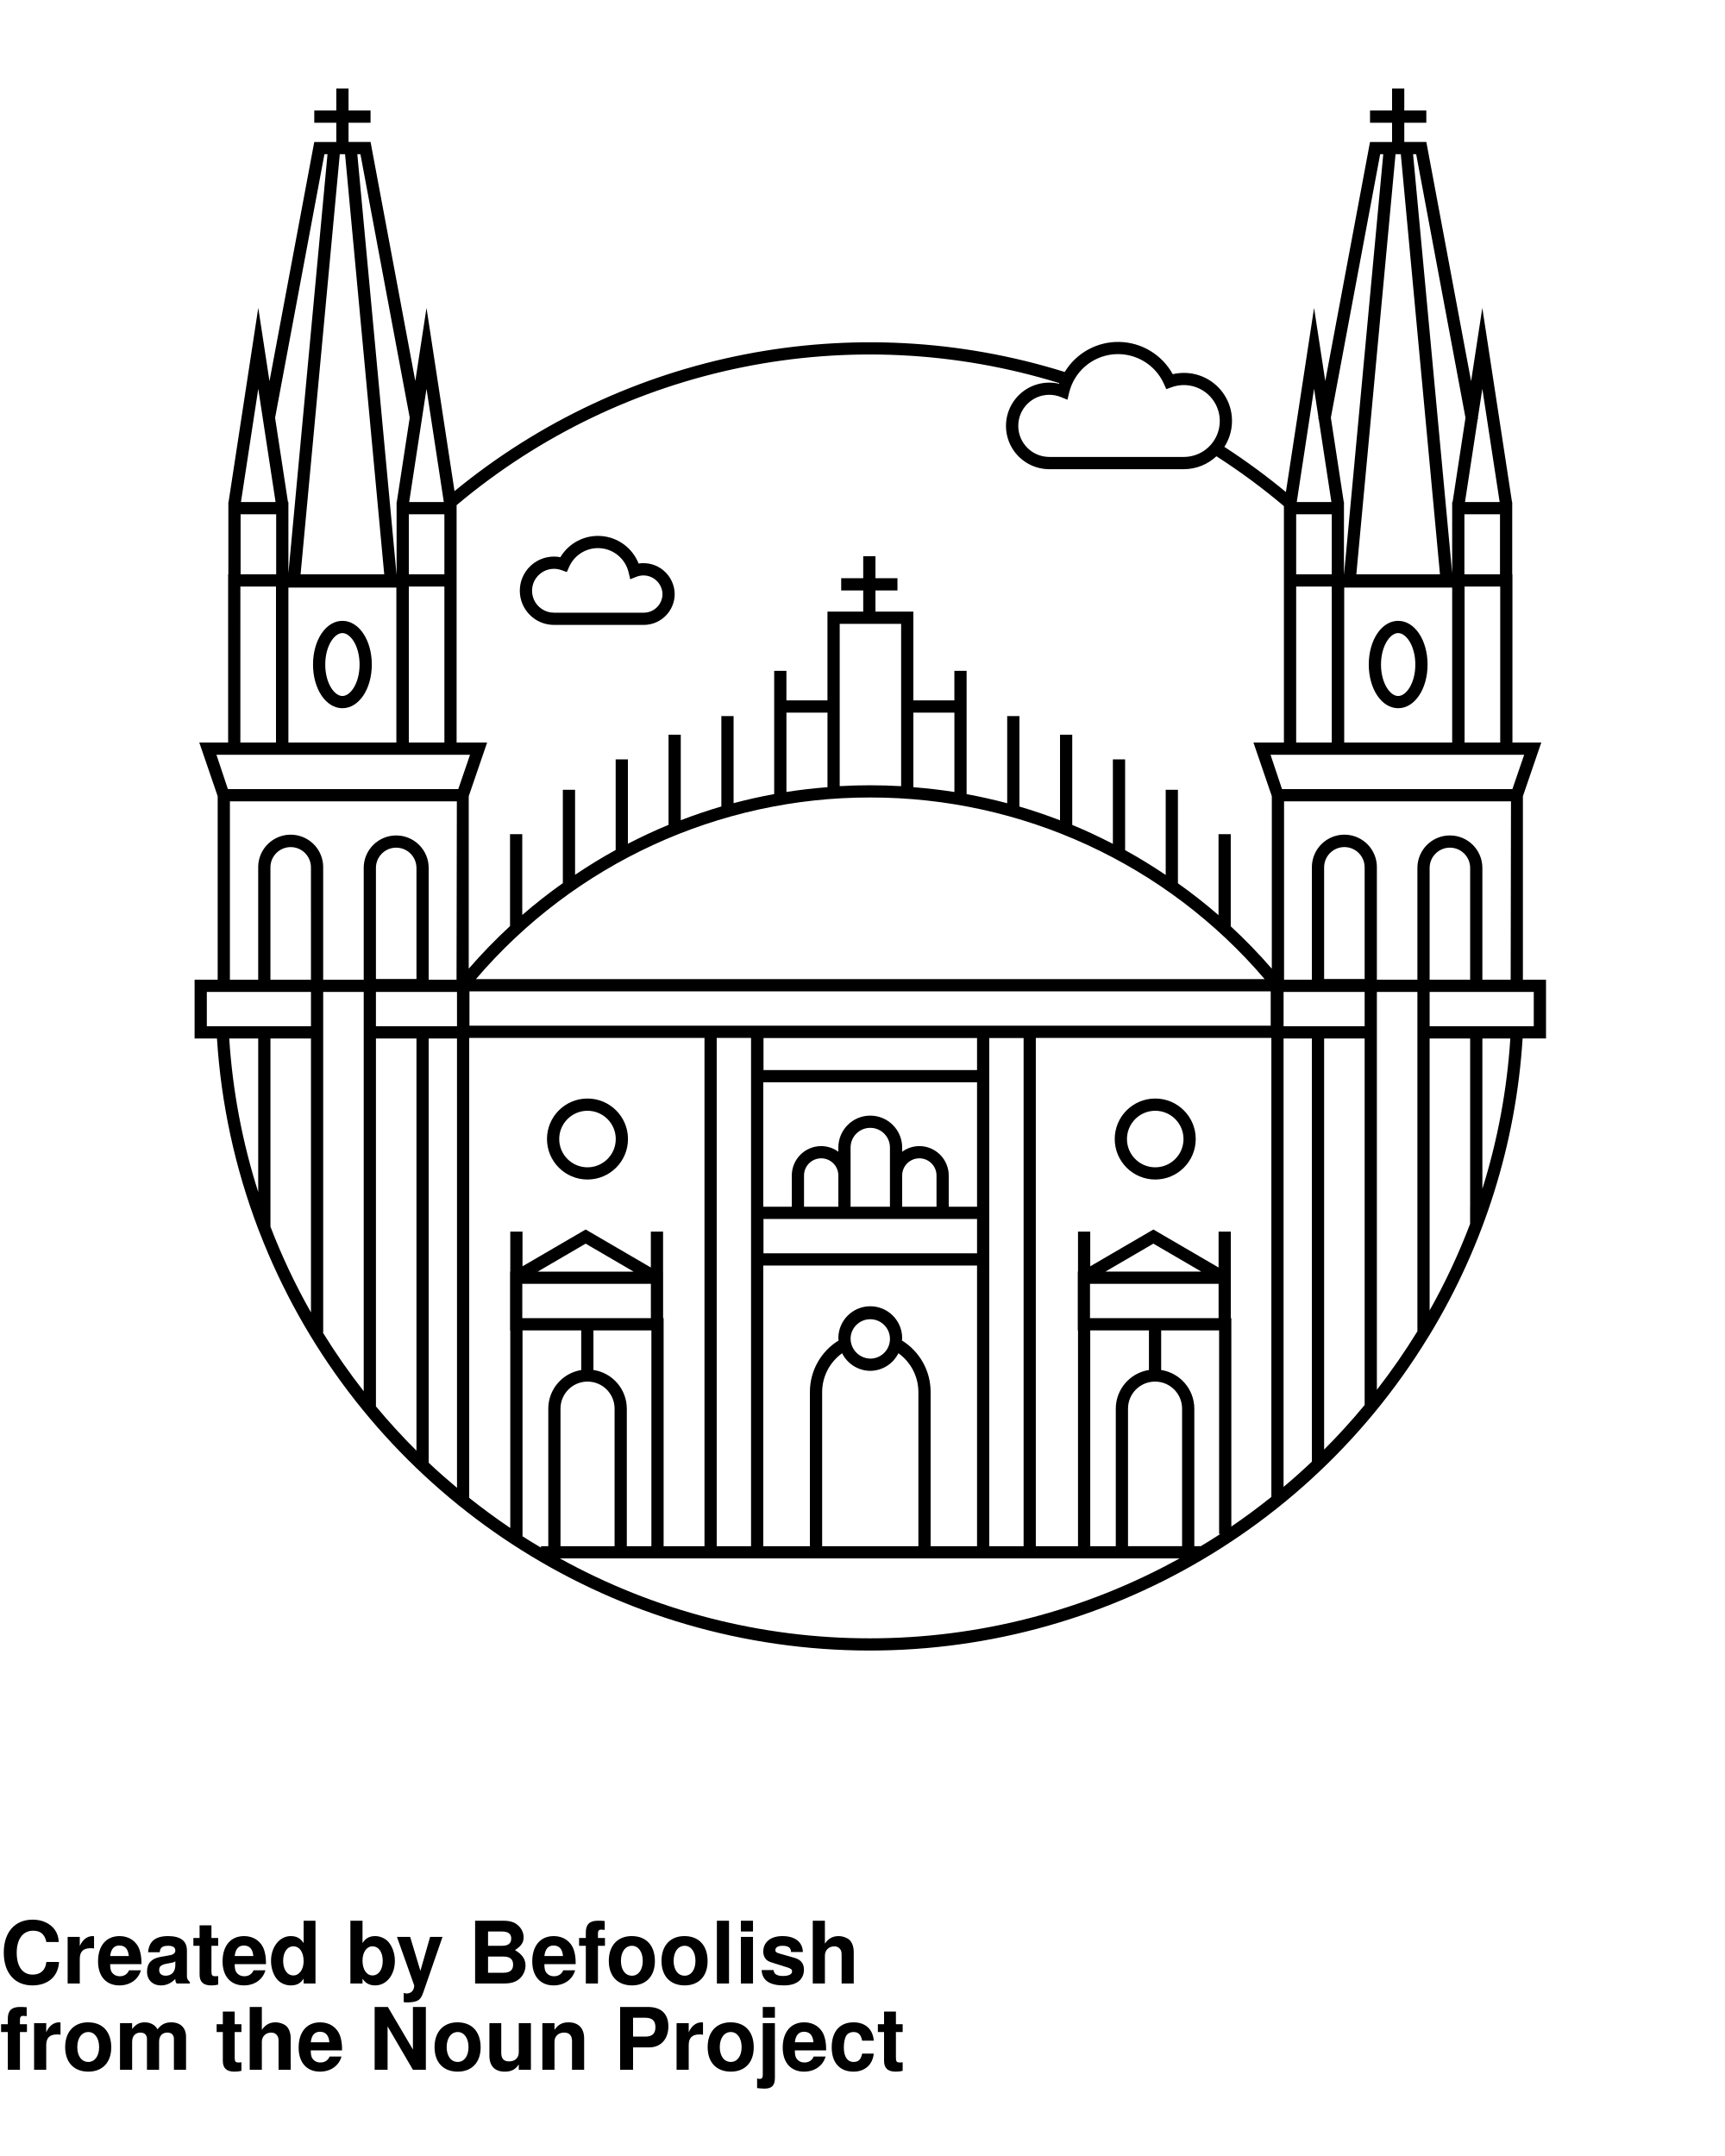
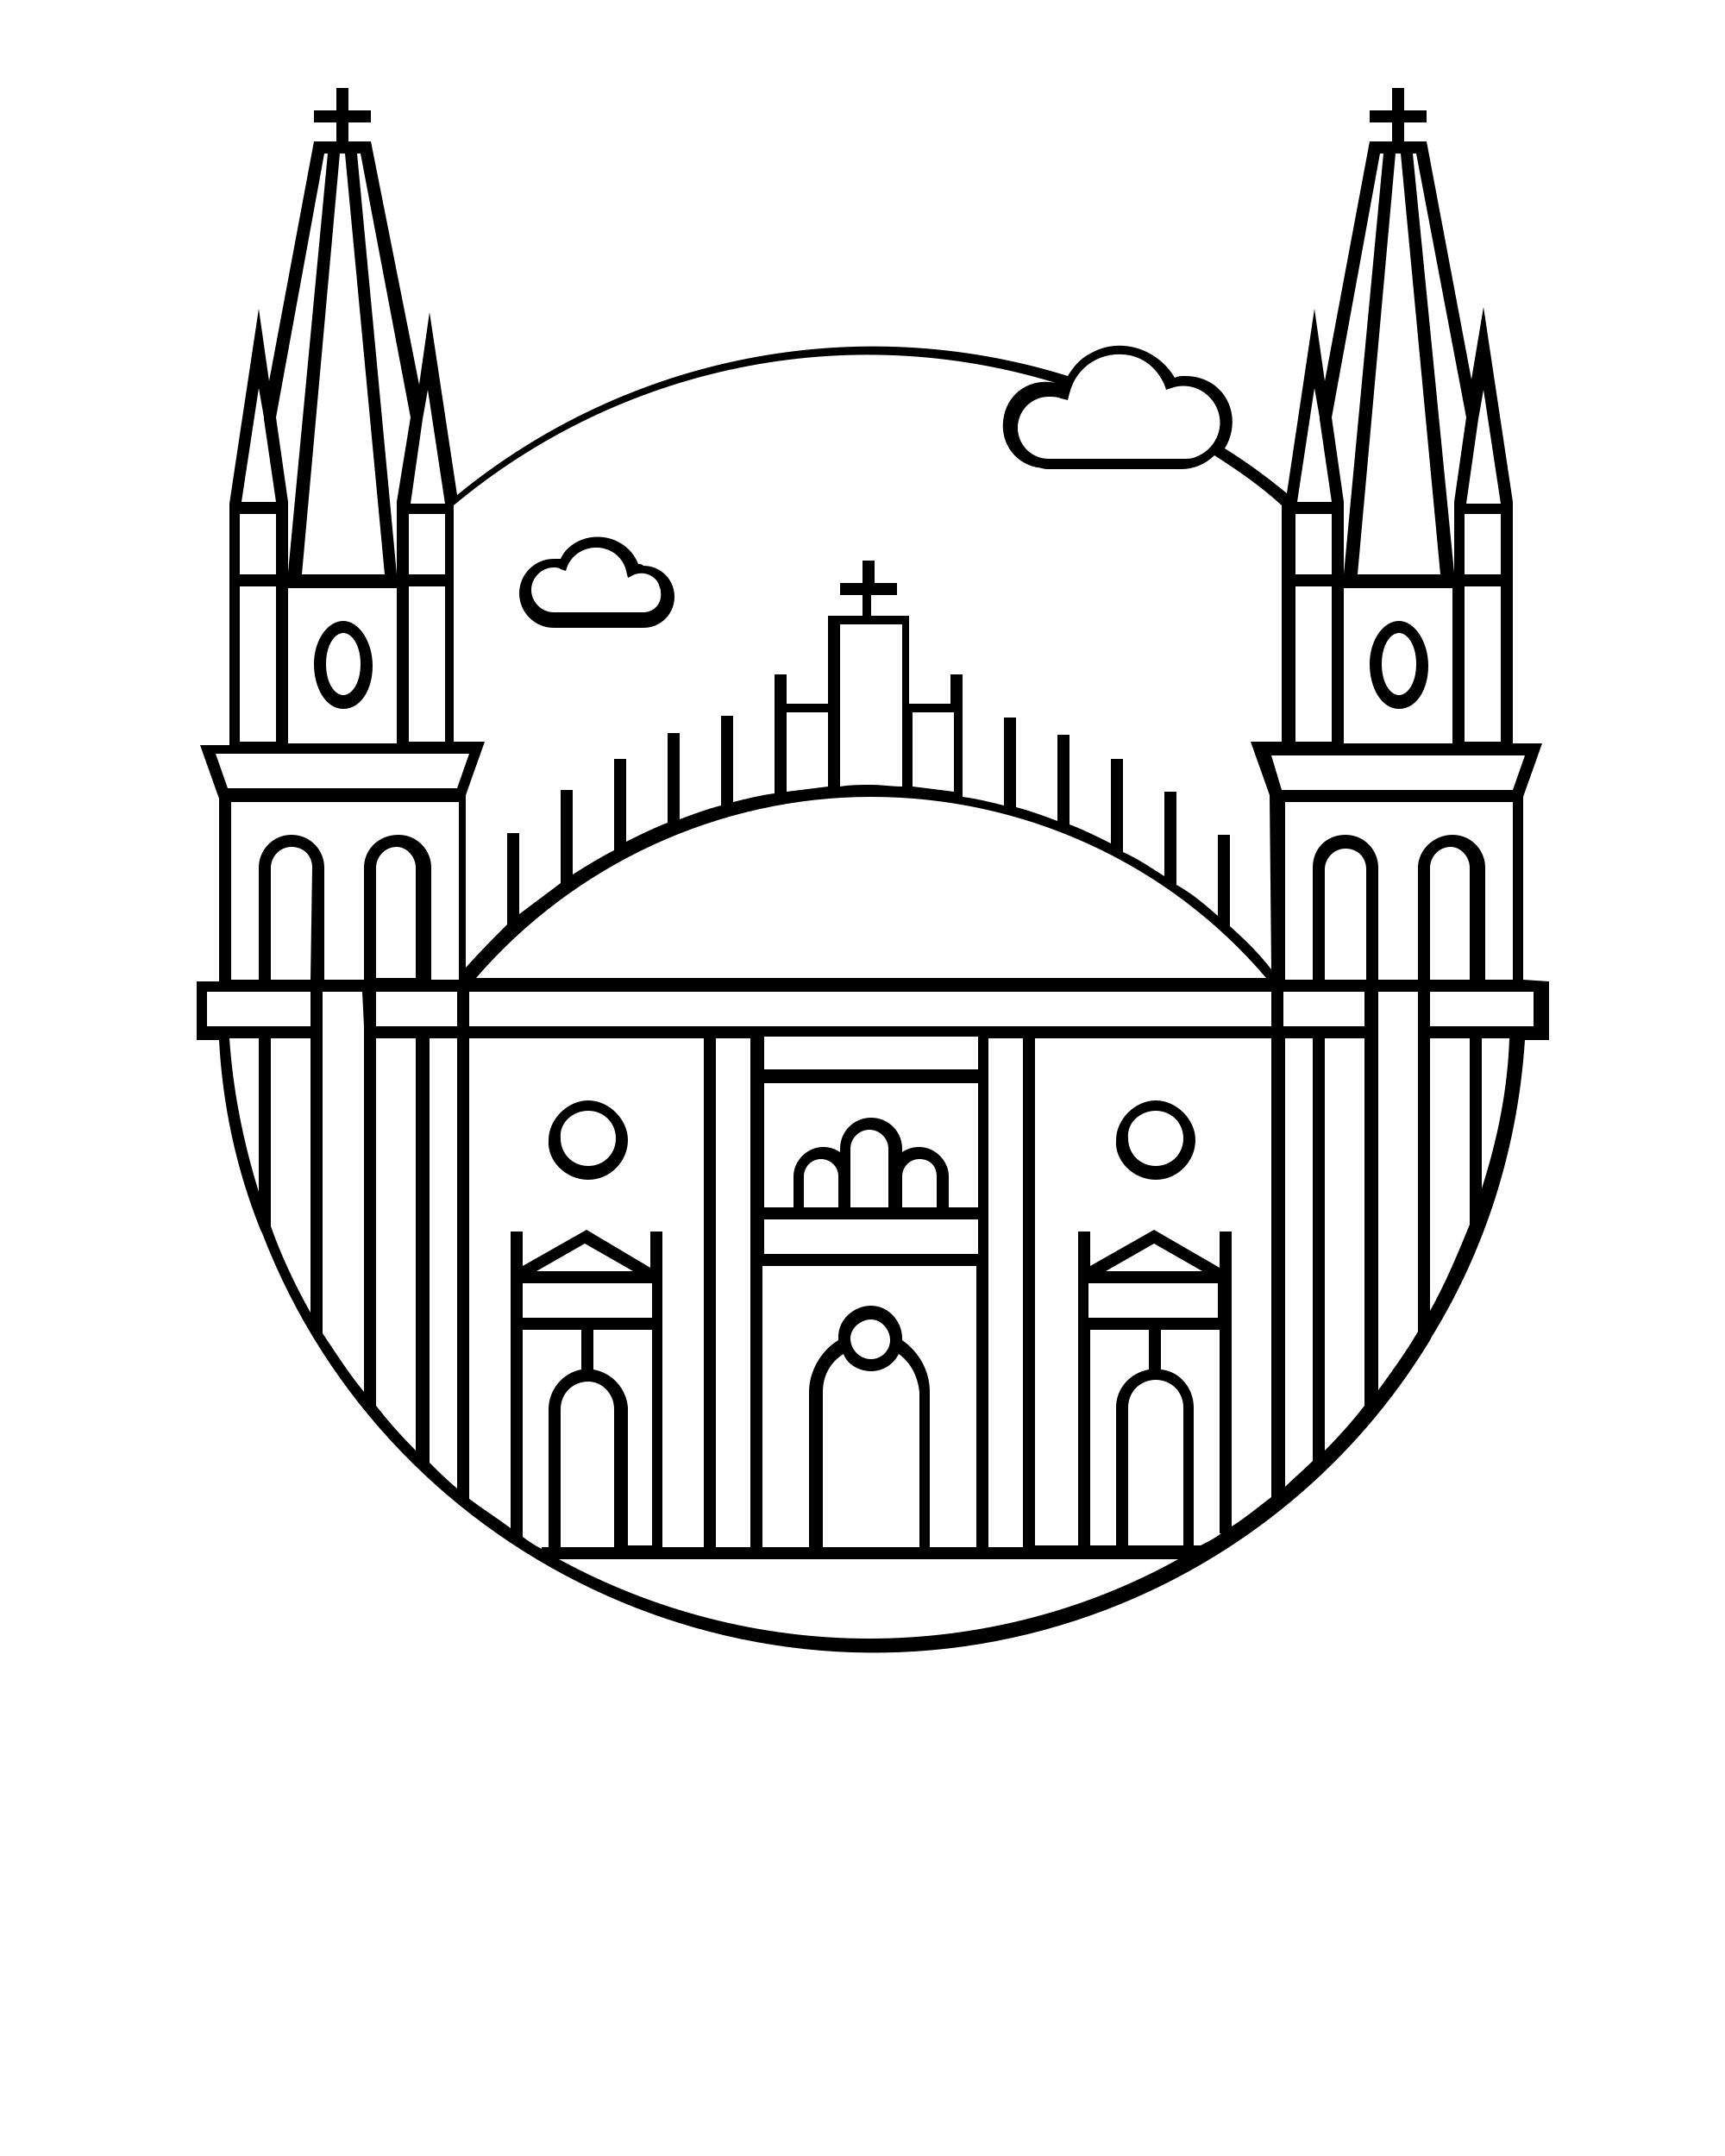
- <svg xmlns="http://www.w3.org/2000/svg" viewBox="0 0 100 125" x="0px" y="0px">
-   <path d="M34.057,68.386A2.348,2.348,0,1,0,31.709,66.039,2.35,2.35,0,0,0,34.057,68.386Zm0-3.986A1.639,1.639,0,1,1,32.418,66.039,1.641,1.641,0,0,1,34.057,64.4Zm32.912,3.986a2.348,2.348,0,1,0-2.347-2.348A2.35,2.35,0,0,0,66.968,68.386Zm0-3.986a1.639,1.639,0,1,1-1.638,1.639A1.641,1.641,0,0,1,66.968,64.4ZM19.85,41.061c.956,0,1.704-1.112,1.704-2.533s-.749-2.533-1.704-2.533-1.704,1.112-1.704,2.533S18.895,41.061,19.85,41.061Zm0-4.356c.471,0,.995.749.995,1.824s-.524,1.824-.995,1.824-.995-.749-.995-1.824S19.379,36.704,19.85,36.704Zm61.203,4.356c.956,0,1.704-1.112,1.704-2.533s-.749-2.533-1.704-2.533-1.704,1.112-1.704,2.533S80.098,41.061,81.053,41.061Zm0-4.356c.471,0,.995.749.995,1.824s-.524,1.824-.995,1.824-.995-.749-.995-1.824S80.583,36.704,81.053,36.704Zm7.231,20.097V46.163l1.066-3.112H87.678V33.296H87.665V29.22l.005-.001-.005-.035v-.076h-.012L85.931,17.851l-.65,4.25L82.686,8.231H81.408V7.115h1.277v-.709H81.408V5.129h-.709V6.406H79.422v.709h1.277v1.117H79.421l-2.594,13.86-.649-4.24-1.633,10.676a38.156,38.156,0,0,0-3.567-2.62,2.782,2.782,0,0,0-2.348-4.288,2.796,2.796,0,0,0-.645.075,3.617,3.617,0,0,0-6.261-.129,37.921,37.921,0,0,0-35.375,6.908L24.725,17.851l-.649,4.241L21.482,8.231H20.205V7.115H21.481v-.709H20.205V5.129h-.709V6.406H18.219v.709h1.277v1.117H18.218L15.622,22.101l-.65-4.251L13.25,29.108h-.012v.076l-.005.035.005.001V33.296H13.225v9.754H11.553l1.066,3.112V56.801H11.281v3.408h1.297a37.736,37.736,0,0,0,2.391,11.041l.061.156a37.925,37.925,0,0,0,67.75,6.138l.098-.156a37.654,37.654,0,0,0,5.389-17.18h1.357v-3.408ZM86.969,34.005v9.045H84.903V34.005Zm-.013-.709h-2.063v-3.479h2.063Zm-1.292-9.007.026-.005-.014-.074.256-1.671,1.005,6.568H84.927ZM82.097,8.94,84.956,24.223l-.747,4.885h-.025v4.128L81.917,8.94Zm-1.196,0h.305L83.477,33.296h-4.849Zm3.283,25.128v8.982H77.925V34.068ZM80.01,8.94h.179L77.916,33.296h-.005V29.22l.006-.001-.006-.038v-.073h-.011l-.749-4.894ZM76.178,22.54l.254,1.661-.015.082.029.005.737,4.82H75.174Zm-1.038,7.277h2.062v3.479h-2.062Zm0,4.188h2.062v9.045h-2.062Zm-13.258-10.829.095-.402a2.915,2.915,0,0,1,5.5-.513l.134.301.31-.112a2.083,2.083,0,1,1,.709,4.042H60.831a1.801,1.801,0,1,1,0-3.602,1.78,1.78,0,0,1,.668.13ZM23.7,33.296v-3.479h2.062v3.479Zm2.062.709v9.045H23.7V34.005ZM24.458,24.288l.013-.087.254-1.661,1.004,6.568H23.72ZM20.894,8.94l2.858,15.273-.749,4.895h-.012v.076l-.005.035.005.001V33.296h-.005L20.714,8.94Zm-1.196,0h.305L22.274,33.296h-4.849ZM22.978,34.068v8.982H16.719V34.068ZM18.807,8.94h.179L16.719,33.236V29.108h-.025L15.947,24.223ZM14.972,22.54l.255,1.67.012.079.737,4.819H13.968Zm-1.024,7.277h2.062v3.479h-2.062Zm-.013,4.188h2.065v9.045H13.934Zm1.034,35.106a37.096,37.096,0,0,1-1.68-8.901h1.68Zm3.058,6.979a36.958,36.958,0,0,1-2.349-4.972V60.209h2.349Zm0-16.589H11.99V57.51h6.037Zm0-2.699H15.677v-6.481a1.175,1.175,0,1,1,2.349,0Zm3.058,2.699V80.662a37.258,37.258,0,0,1-2.373-3.412h.024V57.51h2.349Zm0-9.18v6.481H18.735v-6.481a1.884,1.884,0,1,0-3.767,0v6.481H13.328V46.459H26.484l-.018,10.343H24.851v-6.481a1.883,1.883,0,1,0-3.767,0Zm3.058,0v6.44H21.793V50.32a1.174,1.174,0,1,1,2.349,0Zm0,33.787q-1.233-1.229-2.349-2.57V60.209h2.349Zm2.35,2.153c-.56-.47-1.11-.951-1.641-1.453V60.209H26.492Zm0-26.761H21.793V57.51H26.492Zm-13.282-13.751-.664-1.99H27.249l-.682,1.99ZM29.581,73.724h-.012v3.408h.012v11.459q-1.224-.829-2.38-1.748V60.176H40.84V89.646H38.471V76.423h-.03V73.724h-.002V71.407h-.709v2.08l-3.779-2.203-3.661,2.134V71.407h-.709Zm20.871-27.487A30.003,30.003,0,0,1,73.314,56.768H27.589A30.003,30.003,0,0,1,50.452,46.237Zm-4.862-.32V41.317h2.38v4.322C47.17,45.702,46.375,45.792,45.589,45.916Zm3.089-.337V36.17h3.56v9.41q-.889-.051-1.787-.052Q49.561,45.528,48.678,45.579Zm4.269.06V41.317h2.38v4.601C54.541,45.793,53.747,45.704,52.947,45.64ZM73.664,57.477V59.467H27.215V57.477Zm-14.325,2.707V89.646H57.349V60.184ZM52.287,77.719c.003-.046.013-.089.013-.135a1.85,1.85,0,1,0-3.7,0c0,.046.01.09.013.136a3.499,3.499,0,0,0-1.662,2.969v8.957H44.248V73.372H56.64V89.646H53.949v-8.957A3.501,3.501,0,0,0,52.287,77.719ZM50.45,79.479a1.84,1.84,0,0,0,1.632-1.022,2.777,2.777,0,0,1,1.158,2.232v8.957H47.661v-8.957a2.775,2.775,0,0,1,1.158-2.231A1.84,1.84,0,0,0,50.45,79.479Zm-1.141-1.895a1.142,1.142,0,1,1,1.141,1.186A1.165,1.165,0,0,1,49.31,77.584Zm-5.049-4.921V70.672H56.64V72.663Zm2.35-2.699V68.152a.995.995,0,0,1,1.99,0v1.812Zm2.699,0V66.531a1.141,1.141,0,1,1,2.282,0v3.433Zm2.991,0V68.152a.995.995,0,1,1,1.99,0v1.812Zm2.699,0V68.152a1.706,1.706,0,0,0-1.704-1.704,1.689,1.689,0,0,0-.995.327v-.244a1.85,1.85,0,1,0-3.7,0v.244a1.689,1.689,0,0,0-.995-.327,1.706,1.706,0,0,0-1.704,1.704v1.812H44.248V62.75H56.64v7.214ZM44.261,62.041V60.184H56.64v1.856Zm-.722-1.865V89.646H41.549V60.176ZM34.402,79.428V77.132h3.36V89.646h-1.425V81.669A2.273,2.273,0,0,0,34.402,79.428Zm1.226,2.242v7.976H32.493V81.669a1.567,1.567,0,0,1,3.135,0Zm1.102-7.945H31.172L33.951,72.104Zm-6.452.709h7.454v1.99h-7.454Zm1.507,7.236v7.976h-.424v.081c-.359-.215-.719-.429-1.07-.655v-11.939h3.403v2.298A2.274,2.274,0,0,0,31.784,81.669ZM50.421,94.986a37.052,37.052,0,0,1-17.964-4.632H68.379A37.04,37.04,0,0,1,50.421,94.986ZM70.643,74.433v1.99H63.189V74.433Zm-6.56-.709L66.862,72.104l2.779,1.62Zm2.522,3.408v2.297a2.274,2.274,0,0,0-1.922,2.241v7.976H63.202V77.132Zm1.922,12.513H65.392V81.669a1.567,1.567,0,0,1,3.135,0Zm1.081,0h-.372V81.669A2.274,2.274,0,0,0,67.314,79.429V77.132h3.359V88.938h.07C70.37,89.181,69.99,89.415,69.608,89.646Zm4.094-29.436V86.788q-1.125.903-2.32,1.717v-12.082h-.03V73.724h-.001V71.407h-.709v2.08l-3.779-2.203-3.661,2.134v-2.011h-.709v2.317H62.48v3.408h.013V89.646H60.048V60.176h13.654Zm.026-4.045a31.102,31.102,0,0,0-2.38-2.458V48.364h-.709v4.695q-1.134-.985-2.353-1.848v-5.42h-.709v4.936c-.765-.512-1.547-.997-2.353-1.438v-5.262h-.709v4.897c-.771-.396-1.554-.768-2.356-1.097V42.598h-.709v4.961c-.773-.295-1.556-.565-2.353-.797V41.518h-.709v5.052q-1.163-.309-2.353-.528v-7.149h-.709v1.715H52.947v-5.147H50.751v-1.229h1.276v-.709H50.751V32.246h-.709v1.277H48.765v.709H50.042v1.229H47.969v5.147H45.589V38.893h-.709v7.146q-1.19.217-2.353.527V41.518h-.709v5.239c-.797.232-1.58.502-2.353.797V42.598h-.709v5.224c-.802.329-1.585.701-2.356,1.096V44.027h-.709v5.253c-.806.44-1.587.925-2.353,1.437V45.791h-.709V51.2q-1.216.864-2.353,1.847V48.364h-.709v5.328a31.117,31.117,0,0,0-2.394,2.47V46.163l1.066-3.112h-1.769V29.287a37.203,37.203,0,0,1,34.936-7.075c-.004.012-.011.023-.015.035a2.51,2.51,0,1,0-.562,4.956h7.799a2.773,2.773,0,0,0,1.89-.75,37.394,37.394,0,0,1,3.912,2.89V43.05H72.663l1.066,3.112Zm-.074-12.405H88.358l-.682,1.99H74.319Zm2.397,40.983q-.798.757-1.641,1.465V60.209h1.641ZM79.11,81.46q-1.114,1.346-2.349,2.582V60.209h2.349Zm0-21.96H74.411V57.51h4.699Zm0-2.74H76.761V50.32a1.175,1.175,0,1,1,2.349,0ZM82.168,59.5V77.186a37.271,37.271,0,0,1-2.349,3.39V57.51H82.168Zm0-9.18v6.481H79.819v-6.481a1.884,1.884,0,1,0-3.767,0v6.481H74.438V46.459H87.593L87.575,56.801H85.935v-6.481a1.883,1.883,0,1,0-3.767,0Zm3.058,0v6.481H82.877v-6.481a1.174,1.174,0,1,1,2.349,0Zm0,19.639H85.223v.999a36.98,36.98,0,0,1-2.346,5.017V60.209h2.349Zm.709-1.031V60.209h1.62A37.083,37.083,0,0,1,85.935,68.928Zm2.979-9.428H82.877V57.51h6.037ZM37.021,32.671a2.537,2.537,0,0,0-4.535-.367,1.961,1.961,0,0,0-.371-.035,1.981,1.981,0,0,0,0,3.962h5.204a1.795,1.795,0,0,0,1.794-1.792A1.814,1.814,0,0,0,37.021,32.671Zm.299,2.851h-5.204a1.272,1.272,0,1,1,.432-2.468l.311.113.134-.302a1.827,1.827,0,0,1,3.448.319l.094.399.381-.151a1.104,1.104,0,0,1,1.489,1.006A1.085,1.085,0,0,1,37.32,35.522Z" />
-   <text x="0" y="115" fill="#000000" font-size="5px" font-weight="bold" font-family="'Helvetica Neue', Helvetica, Arial-Unicode, Arial, Sans-serif">Created by Befoolish</text>
-   <text x="0" y="120" fill="#000000" font-size="5px" font-weight="bold" font-family="'Helvetica Neue', Helvetica, Arial-Unicode, Arial, Sans-serif">from the Noun Project</text>
+ <svg xmlns="http://www.w3.org/2000/svg" version="1.1" id="Layer_1" x="0px" y="0px" viewBox="0 0 100 125" style="enable-background:new 0 0 100 125;" xml:space="preserve">
+   <path d="M34.1,68.4c1.3,0,2.3-1.1,2.3-2.3s-1.1-2.3-2.3-2.3s-2.3,1.1-2.3,2.3c0,0,0,0,0,0C31.7,67.3,32.8,68.4,34.1,68.4z   M34.1,64.4c0.9,0,1.6,0.7,1.6,1.6s-0.7,1.6-1.6,1.6c-0.9,0-1.6-0.7-1.6-1.6c0,0,0,0,0,0C32.4,65.1,33.2,64.4,34.1,64.4z M67,68.4  c1.3,0,2.3-1.1,2.3-2.3s-1.1-2.3-2.3-2.3s-2.3,1.1-2.3,2.3c0,0,0,0,0,0C64.6,67.3,65.7,68.4,67,68.4z M67,64.4  c0.9,0,1.6,0.7,1.6,1.6c0,0.9-0.7,1.6-1.6,1.6c-0.9,0-1.6-0.7-1.6-1.6c0,0,0,0,0,0C65.3,65.1,66.1,64.4,67,64.4z M19.9,41.1  c1,0,1.7-1.1,1.7-2.5S20.8,36,19.9,36s-1.7,1.1-1.7,2.5S18.9,41.1,19.9,41.1z M19.9,36.7c0.5,0,1,0.7,1,1.8s-0.5,1.8-1,1.8  s-1-0.7-1-1.8S19.4,36.7,19.9,36.7z M81.1,41.1c1,0,1.7-1.1,1.7-2.5S82,36,81.1,36s-1.7,1.1-1.7,2.5S80.1,41.1,81.1,41.1z   M81.1,36.7c0.5,0,1,0.7,1,1.8s-0.5,1.8-1,1.8s-1-0.7-1-1.8S80.6,36.7,81.1,36.7z M88.3,56.8V46.2l1.1-3.1h-1.7v-9.8h0v-4.1l0,0l0,0  v-0.1h0l-1.7-11.3l-0.7,4.2L82.7,8.2h-1.3V7.1h1.3V6.4h-1.3V5.1h-0.7v1.3h-1.3v0.7h1.3v1.1h-1.3l-2.6,13.9l-0.6-4.2l-1.6,10.7  c-1.1-0.9-2.3-1.8-3.6-2.6c0.8-1.3,0.5-3-0.8-3.8c-0.5-0.3-1-0.4-1.5-0.4c-0.2,0-0.4,0-0.6,0.1c-1-1.7-3.2-2.4-4.9-1.4  c-0.6,0.3-1,0.8-1.3,1.3c-12.2-3.8-25.5-1.2-35.4,6.9l-1.6-10.6l-0.6,4.2L21.5,8.2h-1.3V7.1h1.3V6.4h-1.3V5.1h-0.7v1.3h-1.3v0.7h1.3  v1.1h-1.3l-2.6,13.9L15,17.9l-1.7,11.3h0v0.1l0,0l0,0v4.1h0v9.8h-1.7l1.1,3.1v10.6h-1.3v3.4h1.3c0.2,3.8,1,7.5,2.4,11l0.1,0.2  c7.5,19.5,29.5,29.3,49,21.8c7.8-3,14.4-8.5,18.7-15.6l0.1-0.2c3.2-5.2,5-11.1,5.4-17.2h1.4v-3.4L88.3,56.8z M87,34v9h-2.1v-9H87z   M87,33.3h-2.1v-3.5H87V33.3z M85.7,24.3L85.7,24.3L85.7,24.3l0.3-1.7l1,6.6h-2L85.7,24.3z M82.1,8.9L85,24.2l-0.7,4.9h0v4.1  L81.9,8.9H82.1z M80.9,8.9h0.3l2.3,24.4h-4.8L80.9,8.9z M84.2,34.1v9h-6.3v-9H84.2z M80,8.9h0.2l-2.3,24.4h0v-4.1l0,0l0,0v-0.1h0  l-0.7-4.9L80,8.9z M76.2,22.5l0.3,1.7l0,0.1l0,0l0.7,4.8h-2L76.2,22.5z M75.1,29.8h2.1v3.5h-2.1V29.8z M75.1,34h2.1v9h-2.1V34z   M61.9,23.2l0.1-0.4c0.4-1.6,1.9-2.5,3.5-2.2c0.9,0.2,1.6,0.8,2,1.7l0.1,0.3l0.3-0.1c1.1-0.4,2.3,0.2,2.7,1.3s-0.2,2.3-1.3,2.7  c-0.2,0.1-0.5,0.1-0.7,0.1h-7.8c-1,0-1.8-0.8-1.8-1.8c0-1,0.8-1.8,1.8-1.8c0.2,0,0.5,0,0.7,0.1L61.9,23.2z M23.7,33.3v-3.5h2.1v3.5  H23.7z M25.8,34v9h-2.1v-9L25.8,34z M24.5,24.3L24.5,24.3l0.3-1.7l1,6.6h-2L24.5,24.3z M20.9,8.9l2.9,15.3L23,29.1h0v0.1l0,0l0,0  v4.1h0L20.7,8.9H20.9z M19.7,8.9H20l2.3,24.4h-4.8L19.7,8.9z M23,34.1v9h-6.3v-9H23z M18.8,8.9H19l-2.3,24.3v-4.1h0l-0.7-4.9  L18.8,8.9z M15,22.5l0.3,1.7l0,0.1l0.7,4.8h-2L15,22.5z M13.9,29.8H16v3.5h-2.1V29.8z M13.9,34H16v9h-2.1L13.9,34z M15,69.1  c-0.9-2.9-1.5-5.9-1.7-8.9H15V69.1z M18,76.1c-0.9-1.6-1.7-3.3-2.3-5V60.2H18V76.1z M18,59.5h-6v-2h6L18,59.5z M18,56.8h-2.3v-6.5  c0-0.6,0.5-1.2,1.2-1.2s1.2,0.5,1.2,1.2c0,0,0,0,0,0L18,56.8z M21.1,59.5v21.2c-0.9-1.1-1.6-2.2-2.4-3.4h0V57.5h2.3L21.1,59.5z   M21.1,50.3v6.5h-2.3v-6.5c0-1-0.8-1.9-1.9-1.9S15,49.3,15,50.3v6.5h-1.6V46.5h13.2l0,10.3h-1.6v-6.5c0-1-0.8-1.9-1.9-1.9  C21.9,48.4,21.1,49.3,21.1,50.3C21.1,50.3,21.1,50.3,21.1,50.3L21.1,50.3z M24.1,50.3v6.4h-2.3v-6.4c0-0.6,0.5-1.2,1.2-1.2  C23.6,49.1,24.1,49.7,24.1,50.3C24.1,50.3,24.1,50.3,24.1,50.3L24.1,50.3z M24.1,84.1c-0.8-0.8-1.6-1.7-2.3-2.6V60.2h2.3V84.1z   M26.5,86.3c-0.6-0.5-1.1-1-1.6-1.5V60.2h1.6L26.5,86.3z M26.5,59.5h-4.7v-2h4.7L26.5,59.5z M13.2,45.7l-0.7-2h14.7l-0.7,2H13.2z   M29.6,73.7L29.6,73.7l0,3.4h0v11.5c-0.8-0.6-1.6-1.1-2.4-1.7V60.2h13.6v29.5h-2.4V76.4h0v-2.7h0v-2.3h-0.7v2.1L34,71.3l-3.7,2.1v-2  h-0.7L29.6,73.7z M50.5,46.2c8.8,0,17.2,3.8,22.9,10.5H27.6C33.3,50.1,41.7,46.2,50.5,46.2z M45.6,45.9v-4.6H48v4.3  C47.2,45.7,46.4,45.8,45.6,45.9z M48.7,45.6v-9.4h3.6v9.4c-0.6,0-1.2-0.1-1.8-0.1C49.9,45.5,49.3,45.5,48.7,45.6L48.7,45.6z   M52.9,45.6v-4.3h2.4v4.6C54.5,45.8,53.7,45.7,52.9,45.6L52.9,45.6z M73.7,57.5v2H27.2v-2H73.7z M59.3,60.2v29.5h-2V60.2L59.3,60.2z   M52.3,77.7c0,0,0-0.1,0-0.1c0-1-0.8-1.9-1.8-1.9c-1,0-1.9,0.8-1.9,1.8c0,0,0,0.1,0,0.1c0,0,0,0.1,0,0.1c-1,0.6-1.7,1.8-1.7,3v9  h-2.7V73.4h12.4v16.3h-2.7v-9C53.9,79.5,53.3,78.4,52.3,77.7z M50.5,79.5c0.7,0,1.3-0.4,1.6-1c0.7,0.5,1.1,1.3,1.2,2.2v9h-5.6v-9  c0-0.9,0.4-1.7,1.2-2.2C49.1,79.1,49.8,79.5,50.5,79.5z M49.3,77.6c0-0.6,0.6-1.1,1.2-1.1c0.6,0,1.1,0.6,1.1,1.2  c0,0.6-0.5,1.1-1.1,1.1C49.8,78.8,49.3,78.2,49.3,77.6L49.3,77.6z M44.3,72.7v-2h12.4v2L44.3,72.7z M46.6,70v-1.8c0-0.5,0.4-1,1-1  c0.5,0,1,0.4,1,1V70L46.6,70z M49.3,70v-3.4c0-0.6,0.5-1.1,1.1-1.1c0.6,0,1.1,0.5,1.1,1.1c0,0,0,0,0,0V70L49.3,70z M52.3,70v-1.8  c0-0.5,0.4-1,1-1s1,0.4,1,1c0,0,0,0,0,0V70L52.3,70z M55,70v-1.8c0-0.9-0.8-1.7-1.7-1.7c-0.4,0-0.7,0.1-1,0.3v-0.2  c0-1-0.8-1.8-1.8-1.8c-1,0-1.8,0.8-1.8,1.8l0,0v0.2c-0.3-0.2-0.6-0.3-1-0.3c-0.9,0-1.7,0.8-1.7,1.7V70h-1.7v-7.2h12.4V70L55,70z   M44.3,62v-1.9h12.4V62L44.3,62z M43.5,60.2v29.5h-2V60.2H43.5z M34.4,79.4v-2.3h3.4v12.5h-1.4v-8C36.3,80.5,35.5,79.6,34.4,79.4z   M35.6,81.7v8h-3.1v-8c0-0.9,0.7-1.6,1.6-1.6C34.9,80.1,35.6,80.8,35.6,81.7z M36.7,73.7h-5.6l2.8-1.6L36.7,73.7z M30.3,74.4h7.5v2  h-7.5L30.3,74.4z M31.8,81.7v8h-0.4v0.1c-0.4-0.2-0.7-0.4-1.1-0.7V77.1h3.4v2.3C32.6,79.6,31.8,80.6,31.8,81.7L31.8,81.7z M50.4,95  c-6.3,0-12.5-1.6-18-4.6h35.9C62.9,93.4,56.7,95,50.4,95z M70.6,74.4v2h-7.5v-2H70.6z M64.1,73.7l2.8-1.6l2.8,1.6H64.1z M66.6,77.1  v2.3c-1.1,0.2-1.9,1.1-1.9,2.2v8h-1.5V77.1H66.6z M68.5,89.6h-3.1v-8c0-0.9,0.7-1.6,1.6-1.6c0.9,0,1.6,0.7,1.6,1.6V89.6z M69.6,89.6  h-0.4v-8c0-1.1-0.8-2.1-1.9-2.2v-2.3h3.4v11.8h0.1C70.4,89.2,70,89.4,69.6,89.6L69.6,89.6z M73.7,60.2v26.6  c-0.8,0.6-1.5,1.2-2.3,1.7V76.4h0v-2.7h0v-2.3h-0.7v2.1l-3.8-2.2l-3.7,2.1v-2h-0.7v2.3h0v3.4h0v12.5H60V60.2L73.7,60.2L73.7,60.2z   M73.7,56.2c-0.7-0.9-1.5-1.7-2.4-2.5v-5.3h-0.7v4.7c-0.8-0.7-1.5-1.3-2.4-1.8v-5.4h-0.7v4.9c-0.8-0.5-1.5-1-2.4-1.4V44h-0.7v4.9  c-0.8-0.4-1.6-0.8-2.4-1.1v-5.2h-0.7v5c-0.8-0.3-1.6-0.6-2.4-0.8v-5.2h-0.7v5.1c-0.8-0.2-1.6-0.4-2.4-0.5v-7.1h-0.7v1.7h-2.4v-5.1  h-2.2v-1.2H52v-0.7h-1.3v-1.3H50v1.3h-1.3v0.7H50v1.2H48v5.1h-2.4v-1.7h-0.7V46c-0.8,0.1-1.6,0.3-2.4,0.5v-5h-0.7v5.2  c-0.8,0.2-1.6,0.5-2.4,0.8v-5h-0.7v5.2c-0.8,0.3-1.6,0.7-2.4,1.1V44h-0.7v5.3c-0.8,0.4-1.6,0.9-2.4,1.4v-4.9h-0.7v5.4  c-0.8,0.6-1.6,1.2-2.4,1.8v-4.7h-0.7v5.3c-0.8,0.8-1.6,1.6-2.4,2.5v-10l1.1-3.1h-1.8V29.3c9.7-8.1,22.8-10.8,34.9-7.1c0,0,0,0,0,0  c-1.4-0.3-2.7,0.5-3,1.9c-0.3,1.4,0.5,2.7,1.9,3c0.2,0,0.4,0.1,0.6,0.1h7.8c0.7,0,1.4-0.3,1.9-0.8c1.4,0.9,2.7,1.8,3.9,2.9v13.7  h-1.8l1.1,3.1L73.7,56.2z M73.7,43.8h14.7l-0.7,2H74.3L73.7,43.8z M76.1,84.7c-0.5,0.5-1.1,1-1.6,1.5v-26h1.6L76.1,84.7z M79.1,81.5  c-0.7,0.9-1.5,1.8-2.3,2.6V60.2h2.3V81.5z M79.1,59.5h-4.7v-2h4.7V59.5z M79.1,56.8h-2.3v-6.4c0-0.6,0.5-1.2,1.2-1.2  s1.2,0.5,1.2,1.2l0,0V56.8z M82.2,59.5v17.7c-0.7,1.2-1.5,2.3-2.3,3.4V57.5h2.3V59.5z M82.2,50.3v6.5h-2.3v-6.5c0-1-0.8-1.9-1.9-1.9  s-1.9,0.8-1.9,1.9v6.5h-1.6V46.5h13.2l0,10.3h-1.6v-6.5c0-1-0.8-1.9-1.9-1.9S82.2,49.3,82.2,50.3L82.2,50.3z M85.2,50.3v6.5h-2.3  v-6.5c0-0.6,0.5-1.2,1.2-1.2C84.7,49.1,85.2,49.7,85.2,50.3C85.2,50.3,85.2,50.3,85.2,50.3L85.2,50.3z M85.2,70L85.2,70l0,1  c-0.7,1.7-1.4,3.4-2.3,5V60.2h2.3L85.2,70z M85.9,68.9v-8.7h1.6C87.4,63.2,86.8,66.1,85.9,68.9L85.9,68.9z M88.9,59.5h-6v-2h6V59.5z   M37,32.7c-0.5-1.3-2-1.9-3.3-1.4c-0.5,0.2-1,0.6-1.2,1.1c-0.1,0-0.2,0-0.4,0c-1.1,0-2,0.9-2,2c0,1.1,0.9,2,2,2h5.2  c1,0,1.8-0.8,1.8-1.8c0-1-0.8-1.8-1.8-1.8C37.2,32.7,37.1,32.7,37,32.7z M37.3,35.5h-5.2c-0.7,0-1.3-0.6-1.3-1.3  c0-0.7,0.6-1.3,1.3-1.3c0.1,0,0.3,0,0.4,0.1l0.3,0.1l0.1-0.3c0.4-0.9,1.5-1.3,2.4-0.9c0.5,0.2,0.9,0.7,1,1.2l0.1,0.4l0.4-0.2  c0.6-0.2,1.2,0.1,1.4,0.6c0,0.1,0.1,0.2,0.1,0.4C38.4,35,37.9,35.5,37.3,35.5L37.3,35.5z" />
</svg>
